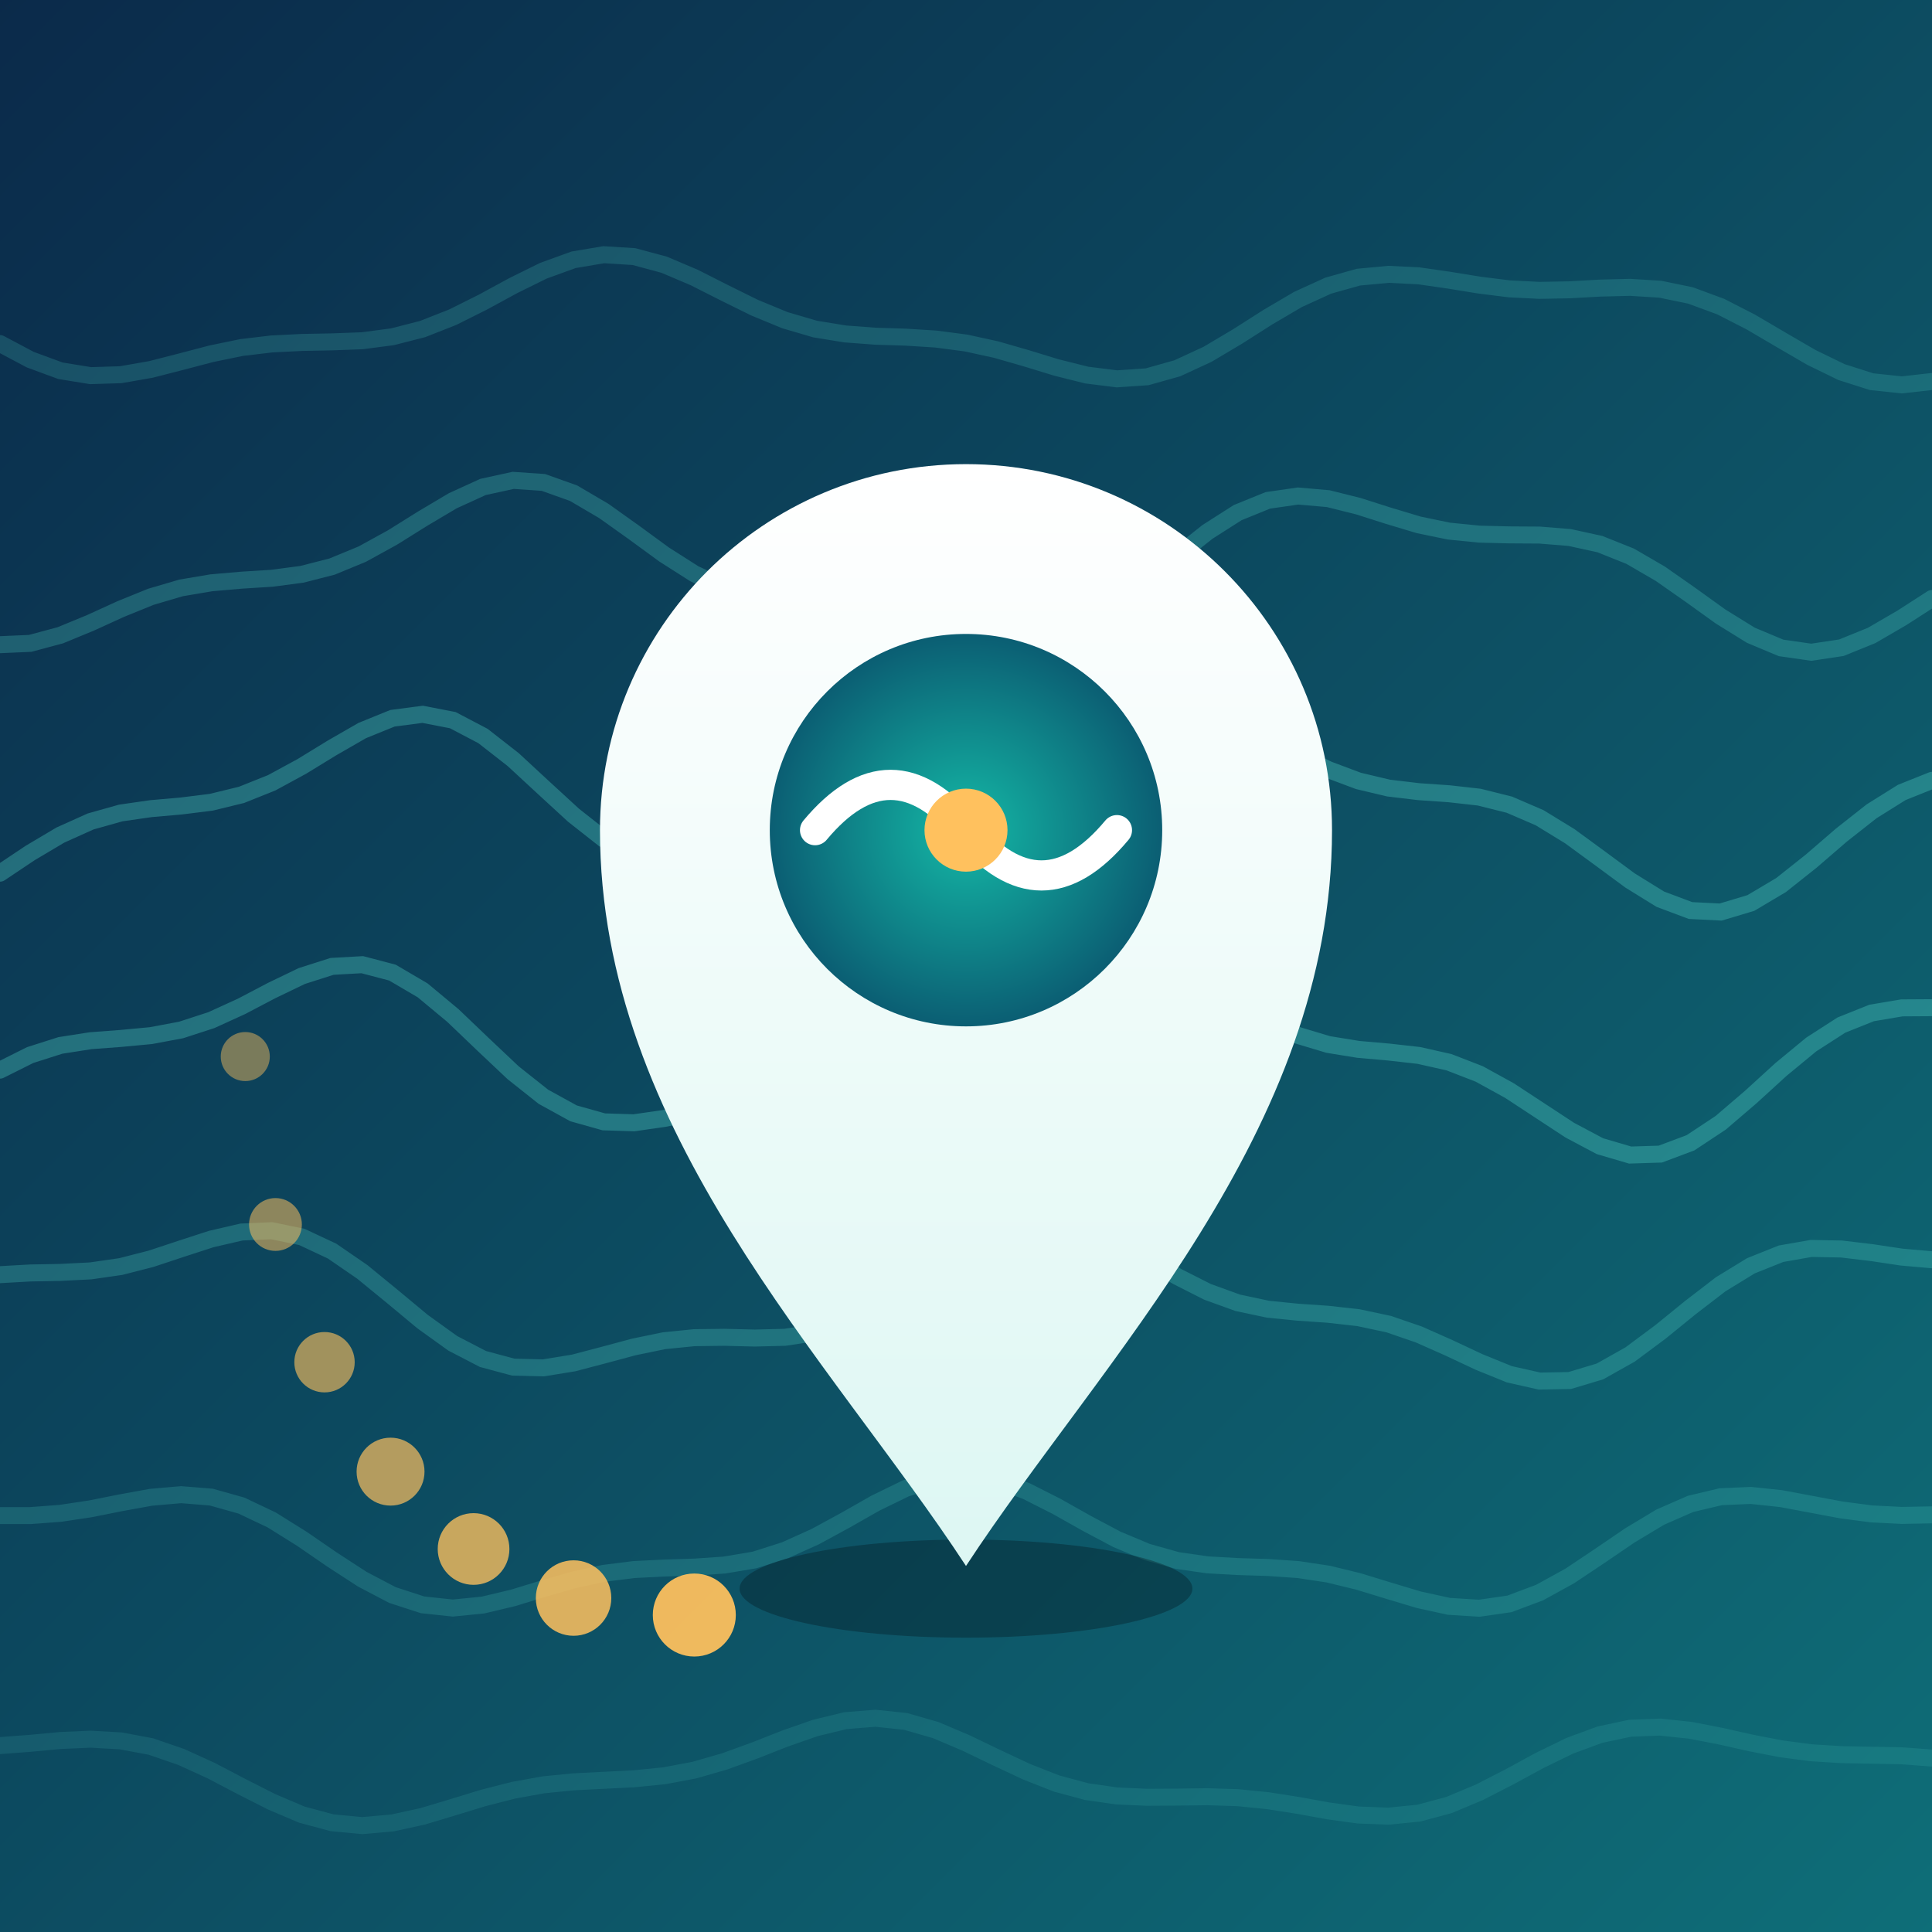
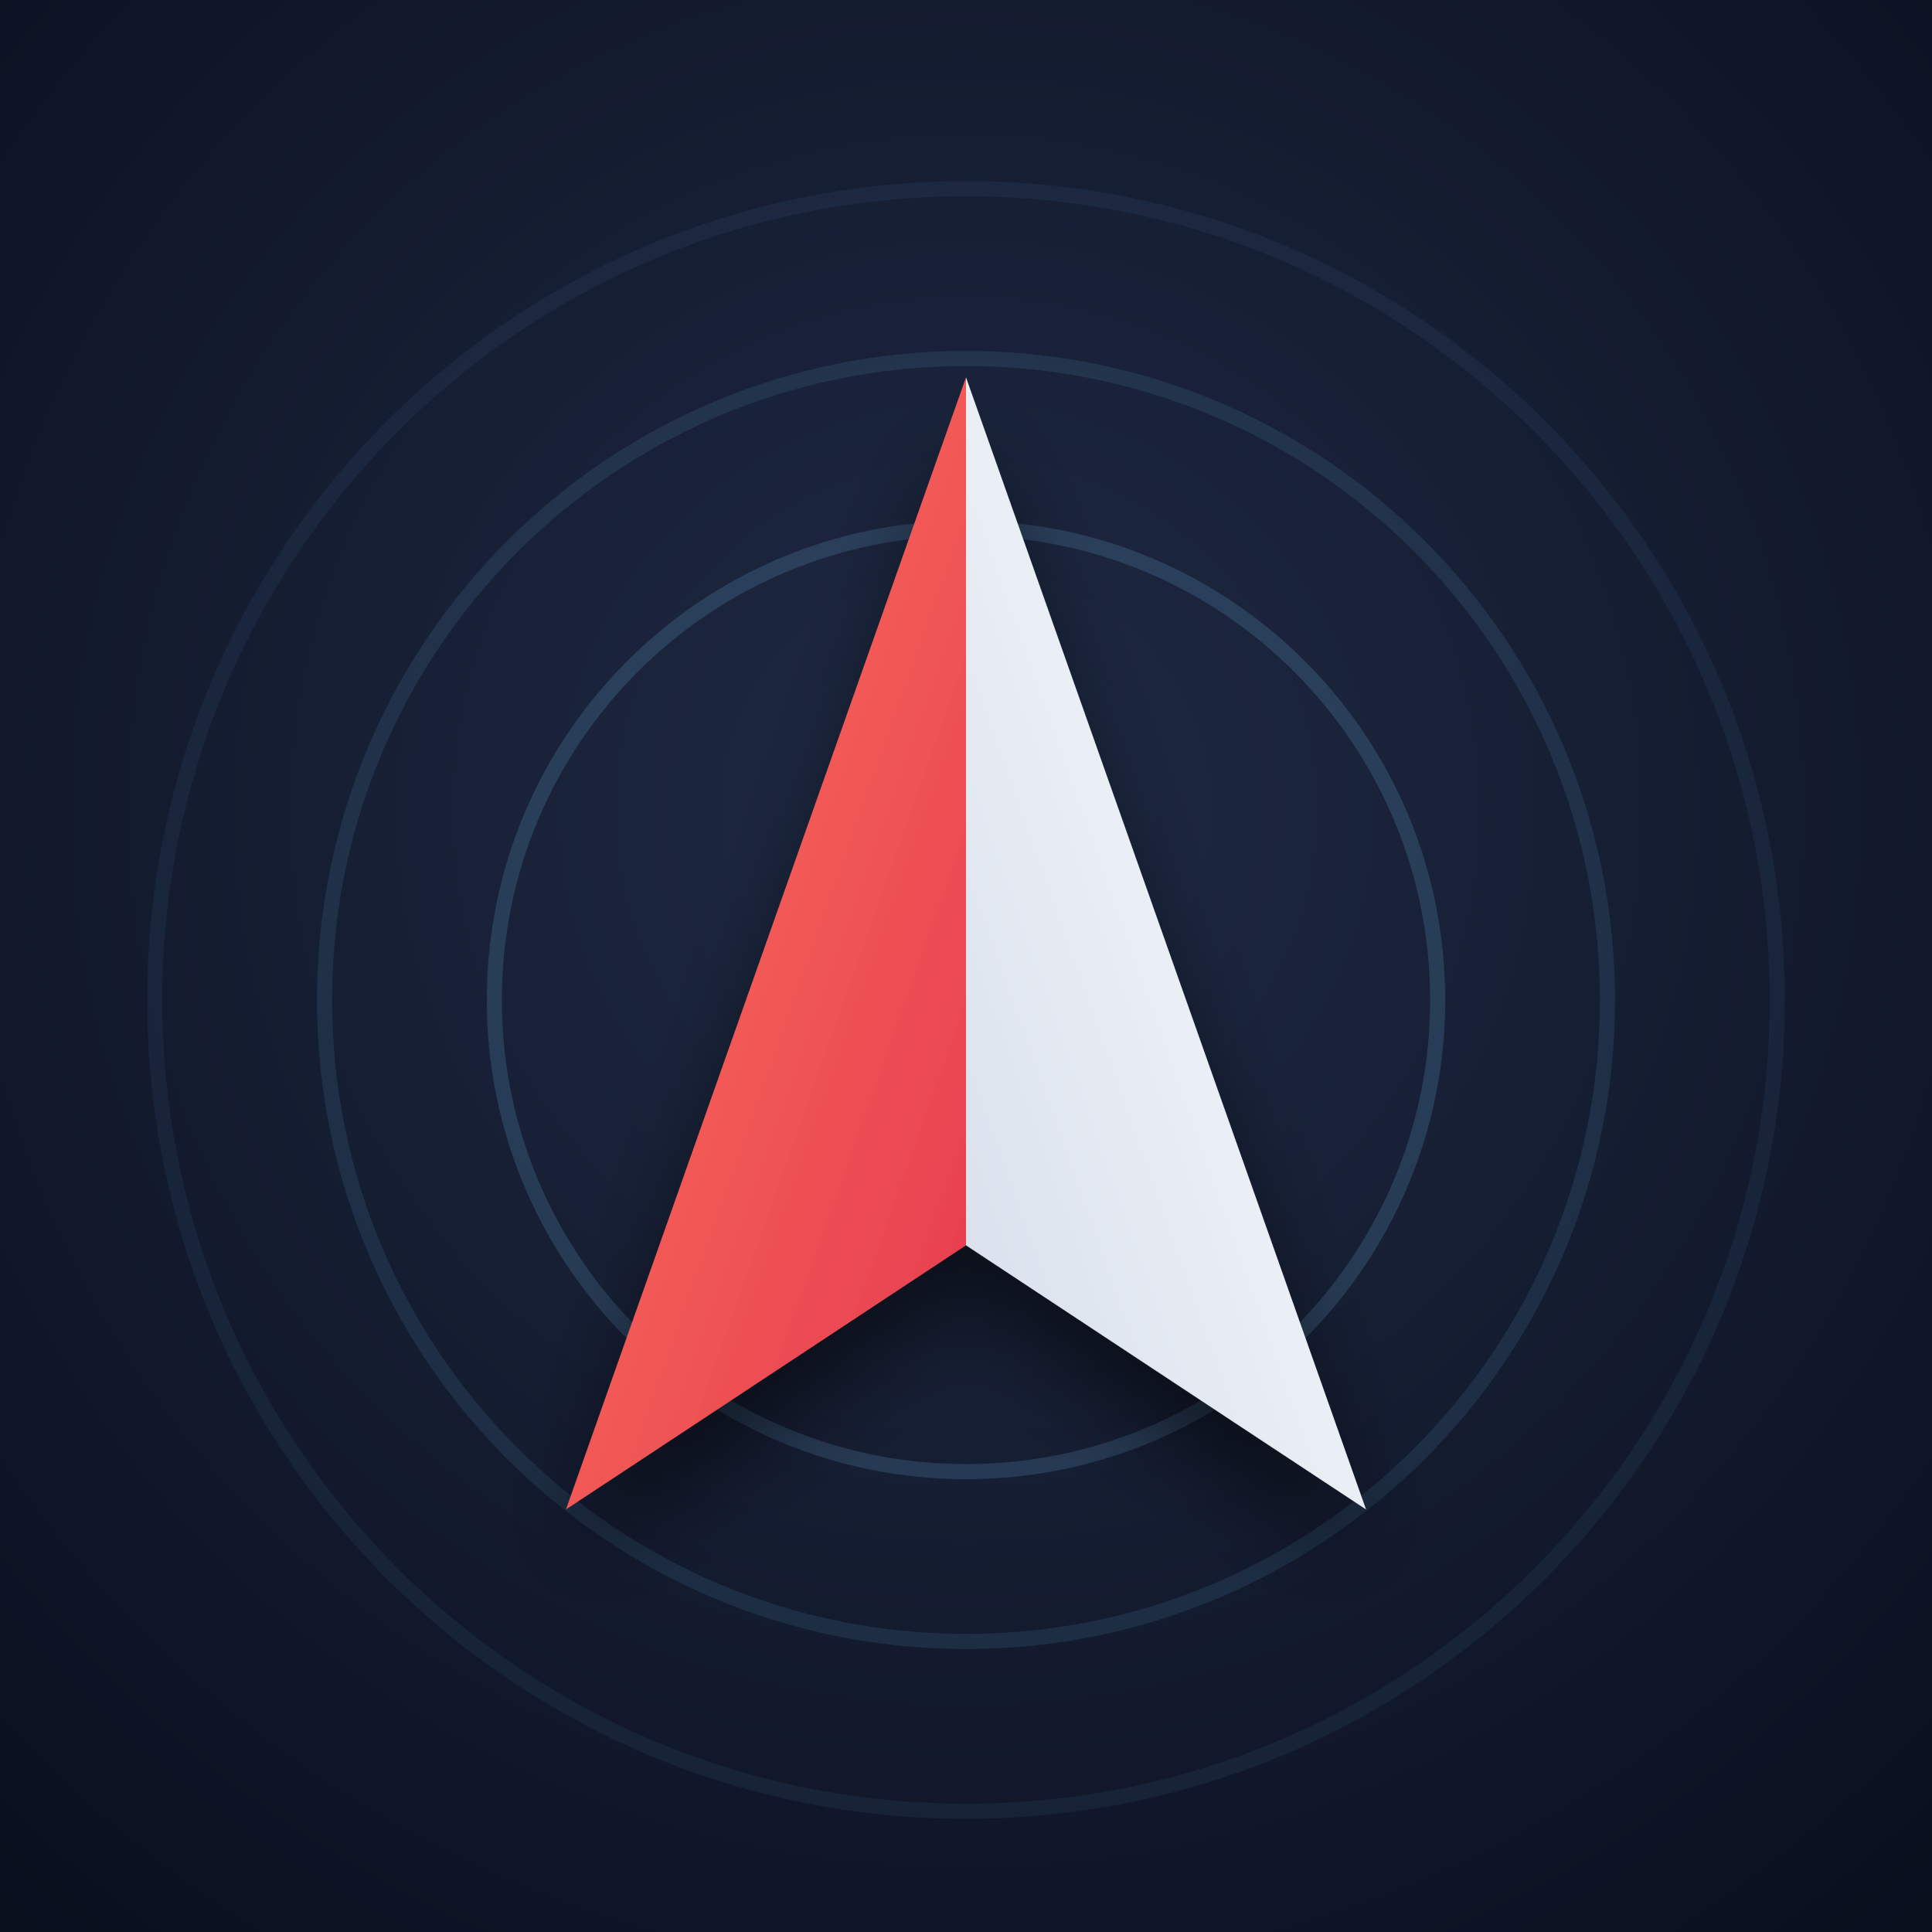
<svg xmlns="http://www.w3.org/2000/svg" viewBox="0 0 1024 1024" width="1024" height="1024">
  <defs>
-     <linearGradient id="bg" x1="0" y1="0" x2="1" y2="1">
-       <stop offset="0" stop-color="#0B2A4A" />
-       <stop offset="1" stop-color="#0E6E78" />
+     <radialGradient id="bg" cx=".5" cy=".42" r=".75">
+       <stop offset="0" stop-color="#1F2A44" />
+       <stop offset="1" stop-color="#0A0F1E" />
+     </radialGradient>
+     <linearGradient id="red" x1="0" y1="0" x2="1" y2="1">
+       <stop offset="0" stop-color="#FF7A59" />
+       <stop offset="1" stop-color="#E53950" />
    </linearGradient>
-     <linearGradient id="pin" x1="0" y1="0" x2="0" y2="1">
+     <linearGradient id="wh" x1="1" y1="0" x2="0" y2="1">
      <stop offset="0" stop-color="#FFFFFF" />
-       <stop offset="1" stop-color="#DDF7F3" />
+       <stop offset="1" stop-color="#D6DEEB" />
    </linearGradient>
-     <radialGradient id="core" cx=".5" cy=".5" r=".5">
-       <stop offset="0" stop-color="#14B8A6" />
-       <stop offset="1" stop-color="#0B5E73" />
-     </radialGradient>
+     <filter id="sh" x="-30%" y="-30%" width="160%" height="160%">
+       <feGaussianBlur in="SourceAlpha" stdDeviation="24" />
+       <feOffset dy="28" />
+       <feComponentTransfer>
+         <feFuncA type="linear" slope=".55" />
+       </feComponentTransfer>
+       <feMerge>
+         <feMergeNode />
+         <feMergeNode in="SourceGraphic" />
+       </feMerge>
+     </filter>
  </defs>
  <rect width="1024" height="1024" fill="url(#bg)" />
-   <path d="M0,182.1 L16,190.6 L32,196.5 L48,199.1 L64,198.6 L80,195.8 L96,191.7 L112,187.5 L128,184.2 L144,182.3 L160,181.5 L176,181.2 L192,180.6 L208,178.5 L224,174.4 L240,168.1 L256,160.1 L272,151.4 L288,143.5 L304,137.7 L320,135.0 L336,136.0 L352,140.3 L368,147.1 L384,155.2 L400,163.1 L416,169.7 L432,174.4 L448,177.0 L464,178.2 L480,178.7 L496,179.7 L512,181.8 L528,185.3 L544,189.9 L560,194.8 L576,198.8 L592,200.8 L608,199.7 L624,195.2 L640,187.8 L656,178.3 L672,168.1 L688,158.7 L704,151.4 L720,146.9 L736,145.4 L752,146.2 L768,148.5 L784,151.1 L800,153.1 L816,153.9 L832,153.6 L848,152.7 L864,152.3 L880,153.3 L896,156.6 L912,162.5 L928,170.7 L944,180.1 L960,189.4 L976,197.2 L992,202.3 L1008,204.0 L1024,202.2" fill="none" stroke="#5EE6D6" stroke-opacity="0.18" stroke-width="9" stroke-linecap="round" />
-   <path d="M0,341.7 L16,341.0 L32,336.7 L48,330.1 L64,322.8 L80,316.3 L96,311.6 L112,308.9 L128,307.5 L144,306.5 L160,304.4 L176,300.3 L192,293.7 L208,284.9 L224,274.9 L240,265.4 L256,258.1 L272,254.6 L288,255.7 L304,261.4 L320,270.8 L336,282.2 L352,293.9 L368,304.1 L384,311.6 L400,316.1 L416,317.9 L432,318.0 L448,317.9 L464,318.7 L480,321.1 L496,325.0 L512,329.7 L528,333.9 L544,336.0 L560,334.8 L576,329.5 L592,320.2 L608,308.0 L624,294.6 L640,281.9 L656,271.7 L672,265.2 L688,262.9 L704,264.3 L720,268.3 L736,273.4 L752,278.2 L768,281.5 L784,283.1 L800,283.5 L816,283.6 L832,284.9 L848,288.4 L864,294.8 L880,304.1 L896,315.3 L912,326.8 L928,336.7 L944,343.4 L960,345.7 L976,343.3 L992,336.8 L1008,327.5 L1024,317.2" fill="none" stroke="#5EE6D6" stroke-opacity="0.24" stroke-width="9" stroke-linecap="round" />
-   <path d="M0,462.8 L16,452.1 L32,442.6 L48,435.4 L64,430.9 L80,428.6 L96,427.2 L112,425.2 L128,421.3 L144,414.9 L160,406.2 L176,396.4 L192,387.2 L208,380.7 L224,378.6 L240,381.7 L256,390.1 L272,402.6 L288,417.4 L304,432.1 L320,444.7 L336,453.7 L352,458.7 L368,460.0 L384,458.8 L400,456.9 L416,455.7 L432,456.2 L448,458.5 L464,461.8 L480,464.7 L496,465.5 L512,462.7 L528,455.6 L544,444.2 L560,429.8 L576,414.3 L592,399.9 L608,388.8 L624,382.5 L640,381.4 L656,384.9 L672,391.8 L688,400.1 L704,407.9 L720,413.9 L736,417.7 L752,419.6 L768,420.7 L784,422.5 L800,426.5 L816,433.4 L832,443.2 L848,454.9 L864,466.7 L880,476.6 L896,482.6 L912,483.4 L928,478.6 L944,469.1 L960,456.4 L976,442.6 L992,430.0 L1008,420.0 L1024,413.6" fill="none" stroke="#5EE6D6" stroke-opacity="0.3" stroke-width="9" stroke-linecap="round" />
-   <path d="M0,567.2 L16,559.2 L32,554.1 L48,551.6 L64,550.4 L80,548.9 L96,545.9 L112,540.7 L128,533.4 L144,525.0 L160,517.3 L176,512.2 L192,511.3 L208,515.5 L224,524.9 L240,538.2 L256,553.5 L272,568.6 L288,581.3 L304,590.1 L320,594.6 L336,595.1 L352,592.8 L368,589.6 L384,586.9 L400,585.7 L416,586.4 L432,588.3 L448,590.0 L464,589.9 L480,586.5 L496,579.0 L512,567.7 L528,553.5 L544,538.5 L560,524.8 L576,514.6 L592,509.3 L608,509.4 L624,514.3 L640,522.6 L656,532.3 L672,541.5 L688,548.8 L704,553.6 L720,556.2 L736,557.6 L752,559.4 L768,563.0 L784,569.2 L800,578.0 L816,588.5 L832,599.0 L848,607.5 L864,612.2 L880,611.7 L896,605.7 L912,595.1 L928,581.4 L944,566.8 L960,553.6 L976,543.3 L992,536.9 L1008,534.2 L1024,534.1" fill="none" stroke="#5EE6D6" stroke-opacity="0.3" stroke-width="9" stroke-linecap="round" />
-   <path d="M0,675.6 L16,674.7 L32,674.4 L48,673.6 L64,671.3 L80,667.2 L96,661.9 L112,656.7 L128,653.0 L144,652.3 L160,655.6 L176,663.1 L192,674.1 L208,687.2 L224,700.5 L240,712.0 L256,720.3 L272,724.6 L288,725.0 L304,722.4 L320,718.2 L336,713.9 L352,710.6 L368,709.0 L384,708.8 L400,709.2 L416,708.8 L432,706.4 L448,701.1 L464,692.7 L480,681.8 L496,669.8 L512,658.6 L528,649.9 L544,645.2 L560,645.2 L576,649.6 L592,657.4 L608,667.0 L624,676.6 L640,684.7 L656,690.5 L672,693.9 L688,695.5 L704,696.6 L720,698.4 L736,701.8 L752,707.3 L768,714.4 L784,721.9 L800,728.4 L816,732.0 L832,731.7 L848,726.9 L864,717.9 L880,706.0 L896,693.0 L912,680.7 L928,670.9 L944,664.5 L960,661.7 L976,662.0 L992,663.9 L1008,666.3 L1024,667.7" fill="none" stroke="#5EE6D6" stroke-opacity="0.24" stroke-width="9" stroke-linecap="round" />
-   <path d="M0,803.3 L16,803.3 L32,802.1 L48,799.7 L64,796.5 L80,793.6 L96,792.2 L112,793.5 L128,798.0 L144,805.6 L160,815.6 L176,826.6 L192,837.0 L208,845.4 L224,850.6 L240,852.3 L256,850.7 L272,846.9 L288,842.0 L304,837.4 L320,833.9 L336,831.9 L352,831.1 L368,830.6 L384,829.5 L400,826.8 L416,821.7 L432,814.5 L448,805.8 L464,796.7 L480,788.9 L496,783.8 L512,782.2 L528,784.5 L544,790.3 L560,798.4 L576,807.4 L592,815.9 L608,822.6 L624,827.1 L640,829.4 L656,830.3 L672,830.8 L688,831.9 L704,834.3 L720,838.2 L736,843.1 L752,847.9 L768,851.4 L784,852.4 L800,850.1 L816,844.1 L832,835.3 L848,824.6 L864,813.7 L880,804.1 L896,797.1 L912,793.3 L928,792.6 L944,794.3 L960,797.3 L976,800.3 L992,802.4 L1008,803.2 L1024,802.9" fill="none" stroke="#5EE6D6" stroke-opacity="0.18" stroke-width="9" stroke-linecap="round" />
-   <path d="M0,925.2 L16,924.0 L32,922.5 L48,921.8 L64,922.7 L80,925.7 L96,931.2 L112,938.5 L128,946.9 L144,955.0 L160,961.8 L176,966.1 L192,967.6 L208,966.2 L224,962.7 L240,957.9 L256,953.0 L272,948.9 L288,946.0 L304,944.4 L320,943.6 L336,942.8 L352,941.2 L368,938.2 L384,933.6 L400,927.8 L416,921.5 L432,915.9 L448,912.0 L464,910.7 L480,912.4 L496,917.0 L512,923.8 L528,931.5 L544,939.0 L560,945.3 L576,949.6 L592,951.9 L608,952.6 L624,952.5 L640,952.3 L656,952.8 L672,954.4 L688,956.9 L704,959.8 L720,962.0 L736,962.6 L752,961.0 L768,956.7 L784,950.0 L800,941.8 L816,933.1 L832,925.3 L848,919.4 L864,916.0 L880,915.4 L896,917.1 L912,920.2 L928,923.8 L944,926.9 L960,929.0 L976,930.0 L992,930.3 L1008,930.6 L1024,931.8" fill="none" stroke="#5EE6D6" stroke-opacity="0.12" stroke-width="9" stroke-linecap="round" />
-   <circle cx="130" cy="560" r="13" fill="#FFC15E" fill-opacity="0.45" />
-   <circle cx="146" cy="649" r="14" fill="#FFC15E" fill-opacity="0.53" />
-   <circle cx="172" cy="722" r="16" fill="#FFC15E" fill-opacity="0.61" />
-   <circle cx="207" cy="780" r="18" fill="#FFC15E" fill-opacity="0.69" />
-   <circle cx="251" cy="821" r="19" fill="#FFC15E" fill-opacity="0.77" />
-   <circle cx="304" cy="847" r="20" fill="#FFC15E" fill-opacity="0.85" />
-   <circle cx="368" cy="856" r="22" fill="#FFC15E" fill-opacity="0.93" />
-   <ellipse cx="512" cy="842" rx="120" ry="26" fill="#03141F" fill-opacity=".35" />
-   <path d="M512 830 C 440 720, 318 600, 318 440 A 194 194 0 1 1 706 440 C 706 600, 584 720, 512 830 Z" fill="url(#pin)" />
-   <circle cx="512" cy="440" r="104" fill="url(#core)" />
-   <path d="M432 440 Q 472 392 512 440 T 592 440" fill="none" stroke="#FFFFFF" stroke-width="16" stroke-linecap="round" />
-   <circle cx="512" cy="440" r="22" fill="#FFC15E" />
+   <g fill="none" stroke="#7DD3FC">
+     <circle cx="512" cy="530" r="250" stroke-opacity=".16" stroke-width="8" />
+     <circle cx="512" cy="530" r="340" stroke-opacity=".10" stroke-width="8" />
+     <circle cx="512" cy="530" r="430" stroke-opacity=".06" stroke-width="8" />
+   </g>
+   <g filter="url(#sh)" transform="rotate(0 512 512)">
+     <path d="M512 200 L512 660 L300 800 Z" fill="url(#red)" />
+     <path d="M512 200 L724 800 L512 660 Z" fill="url(#wh)" />
+   </g>
</svg>
